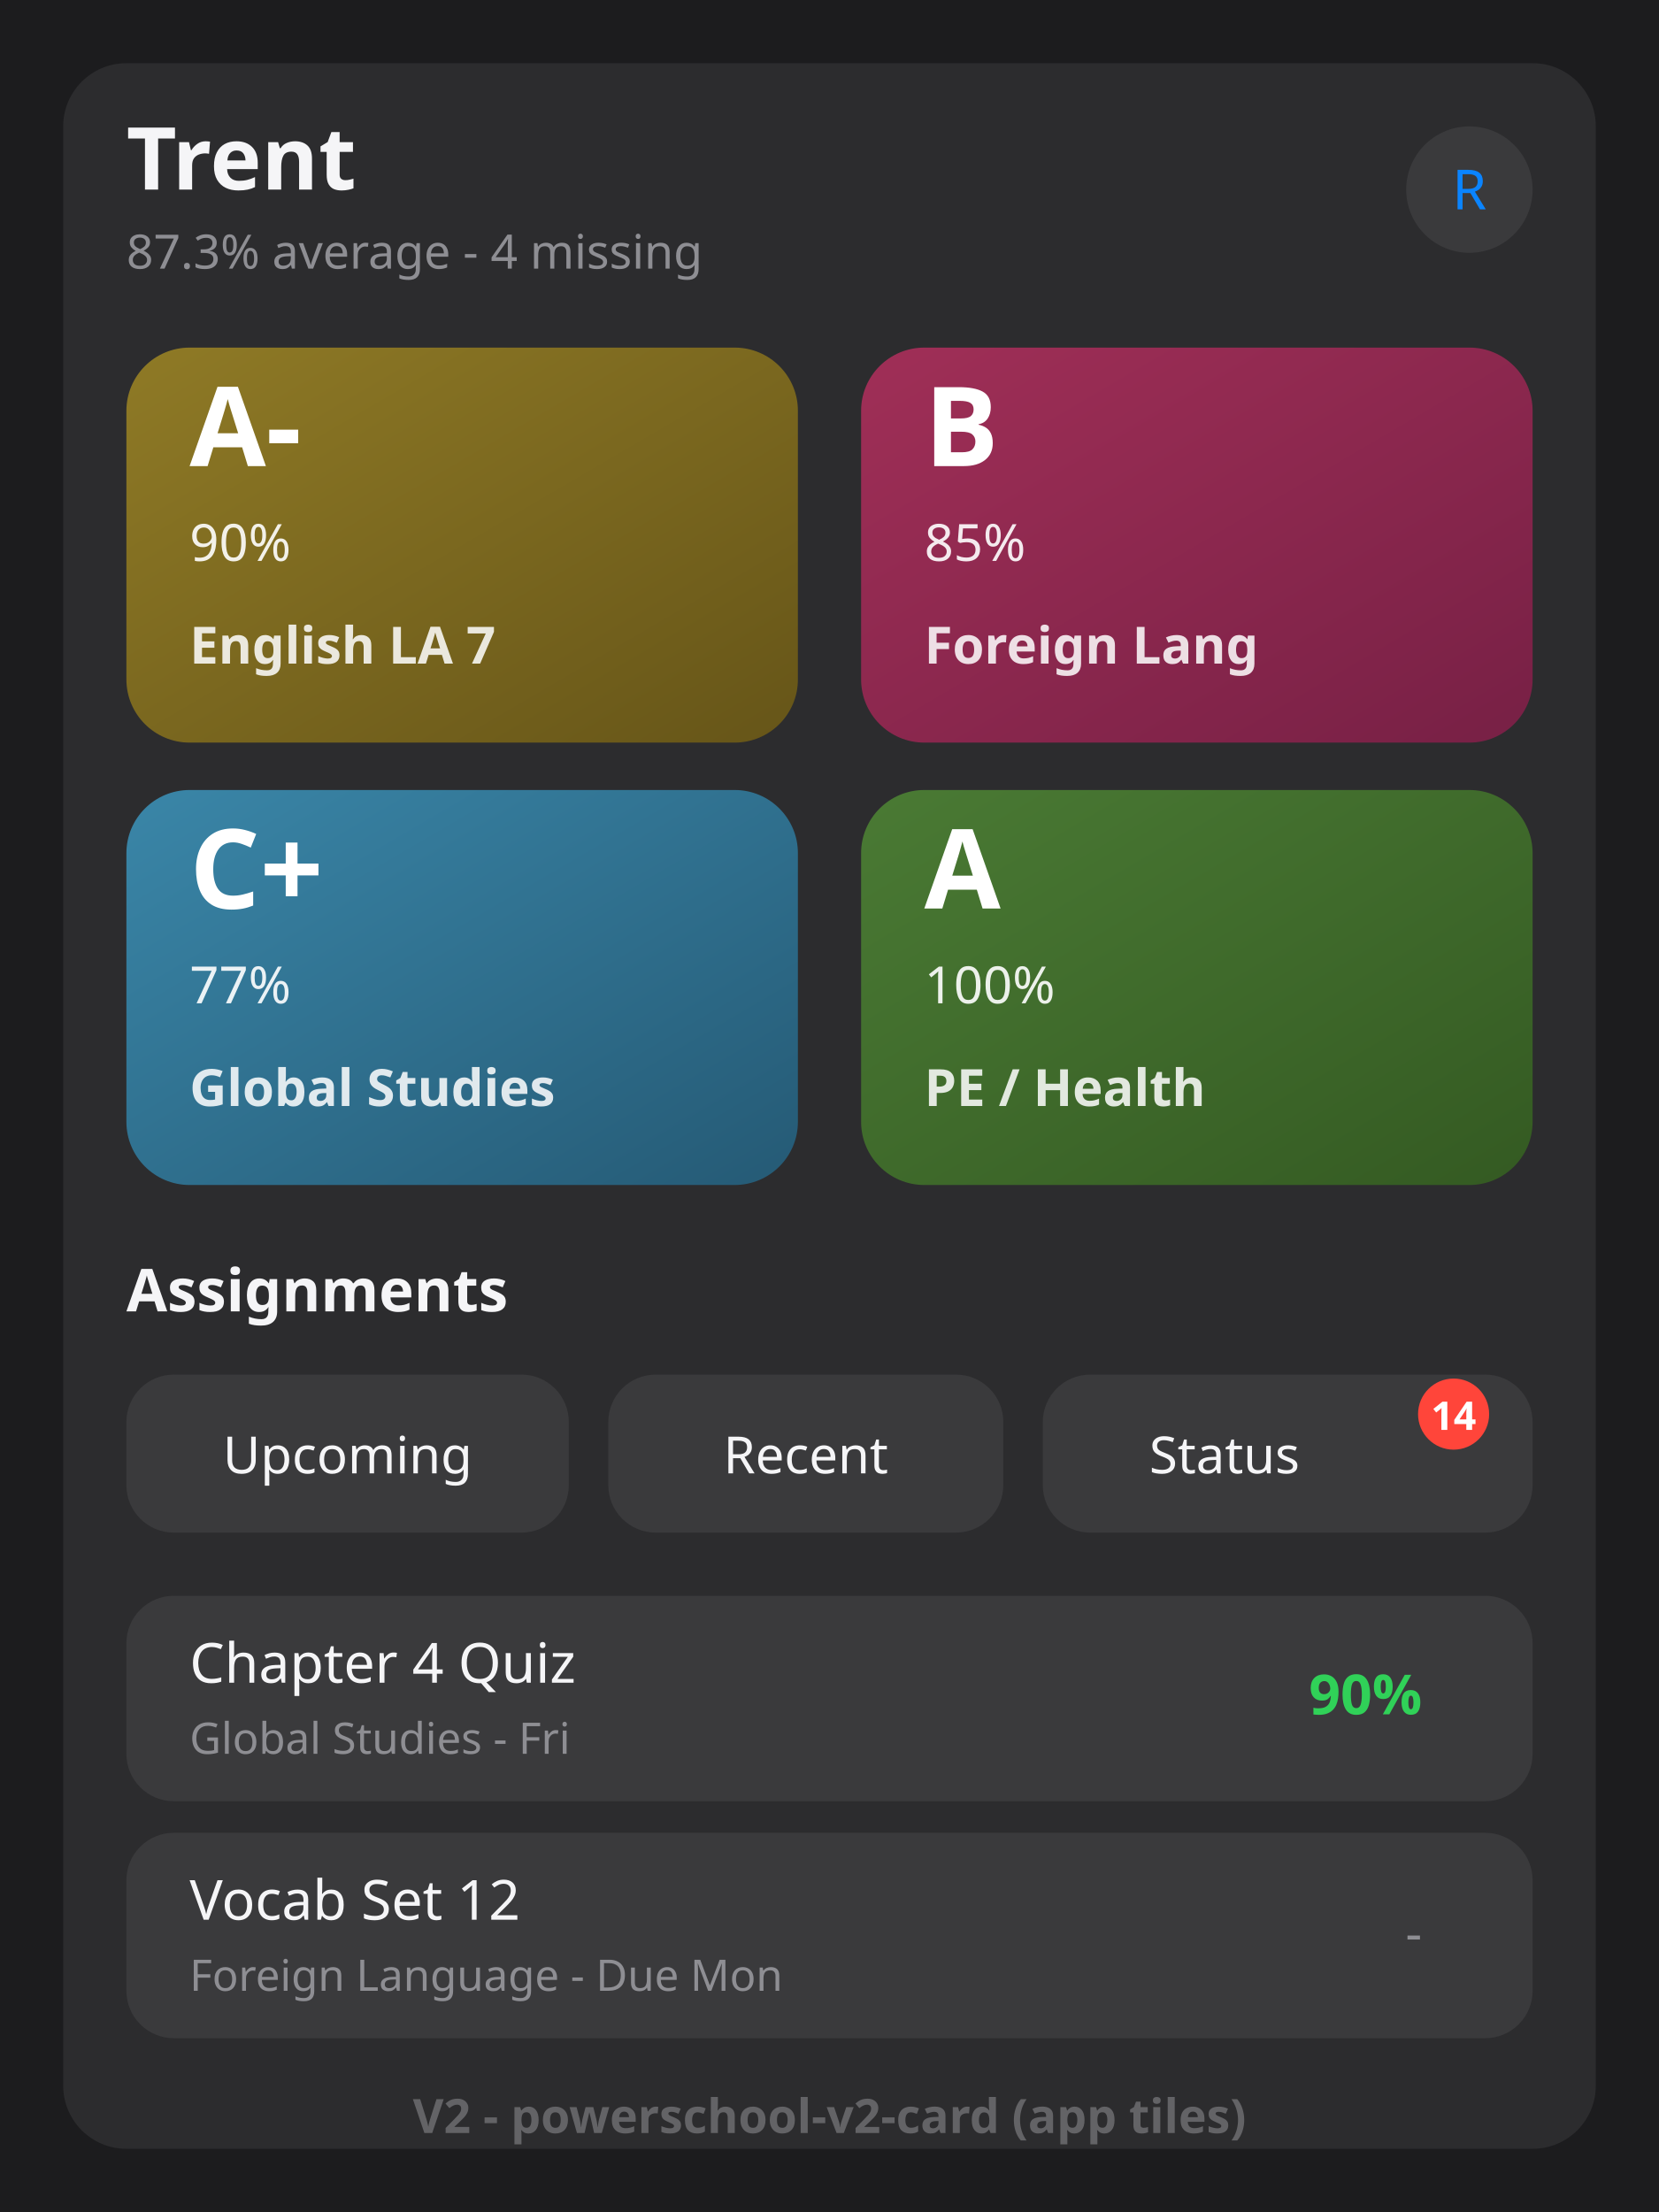
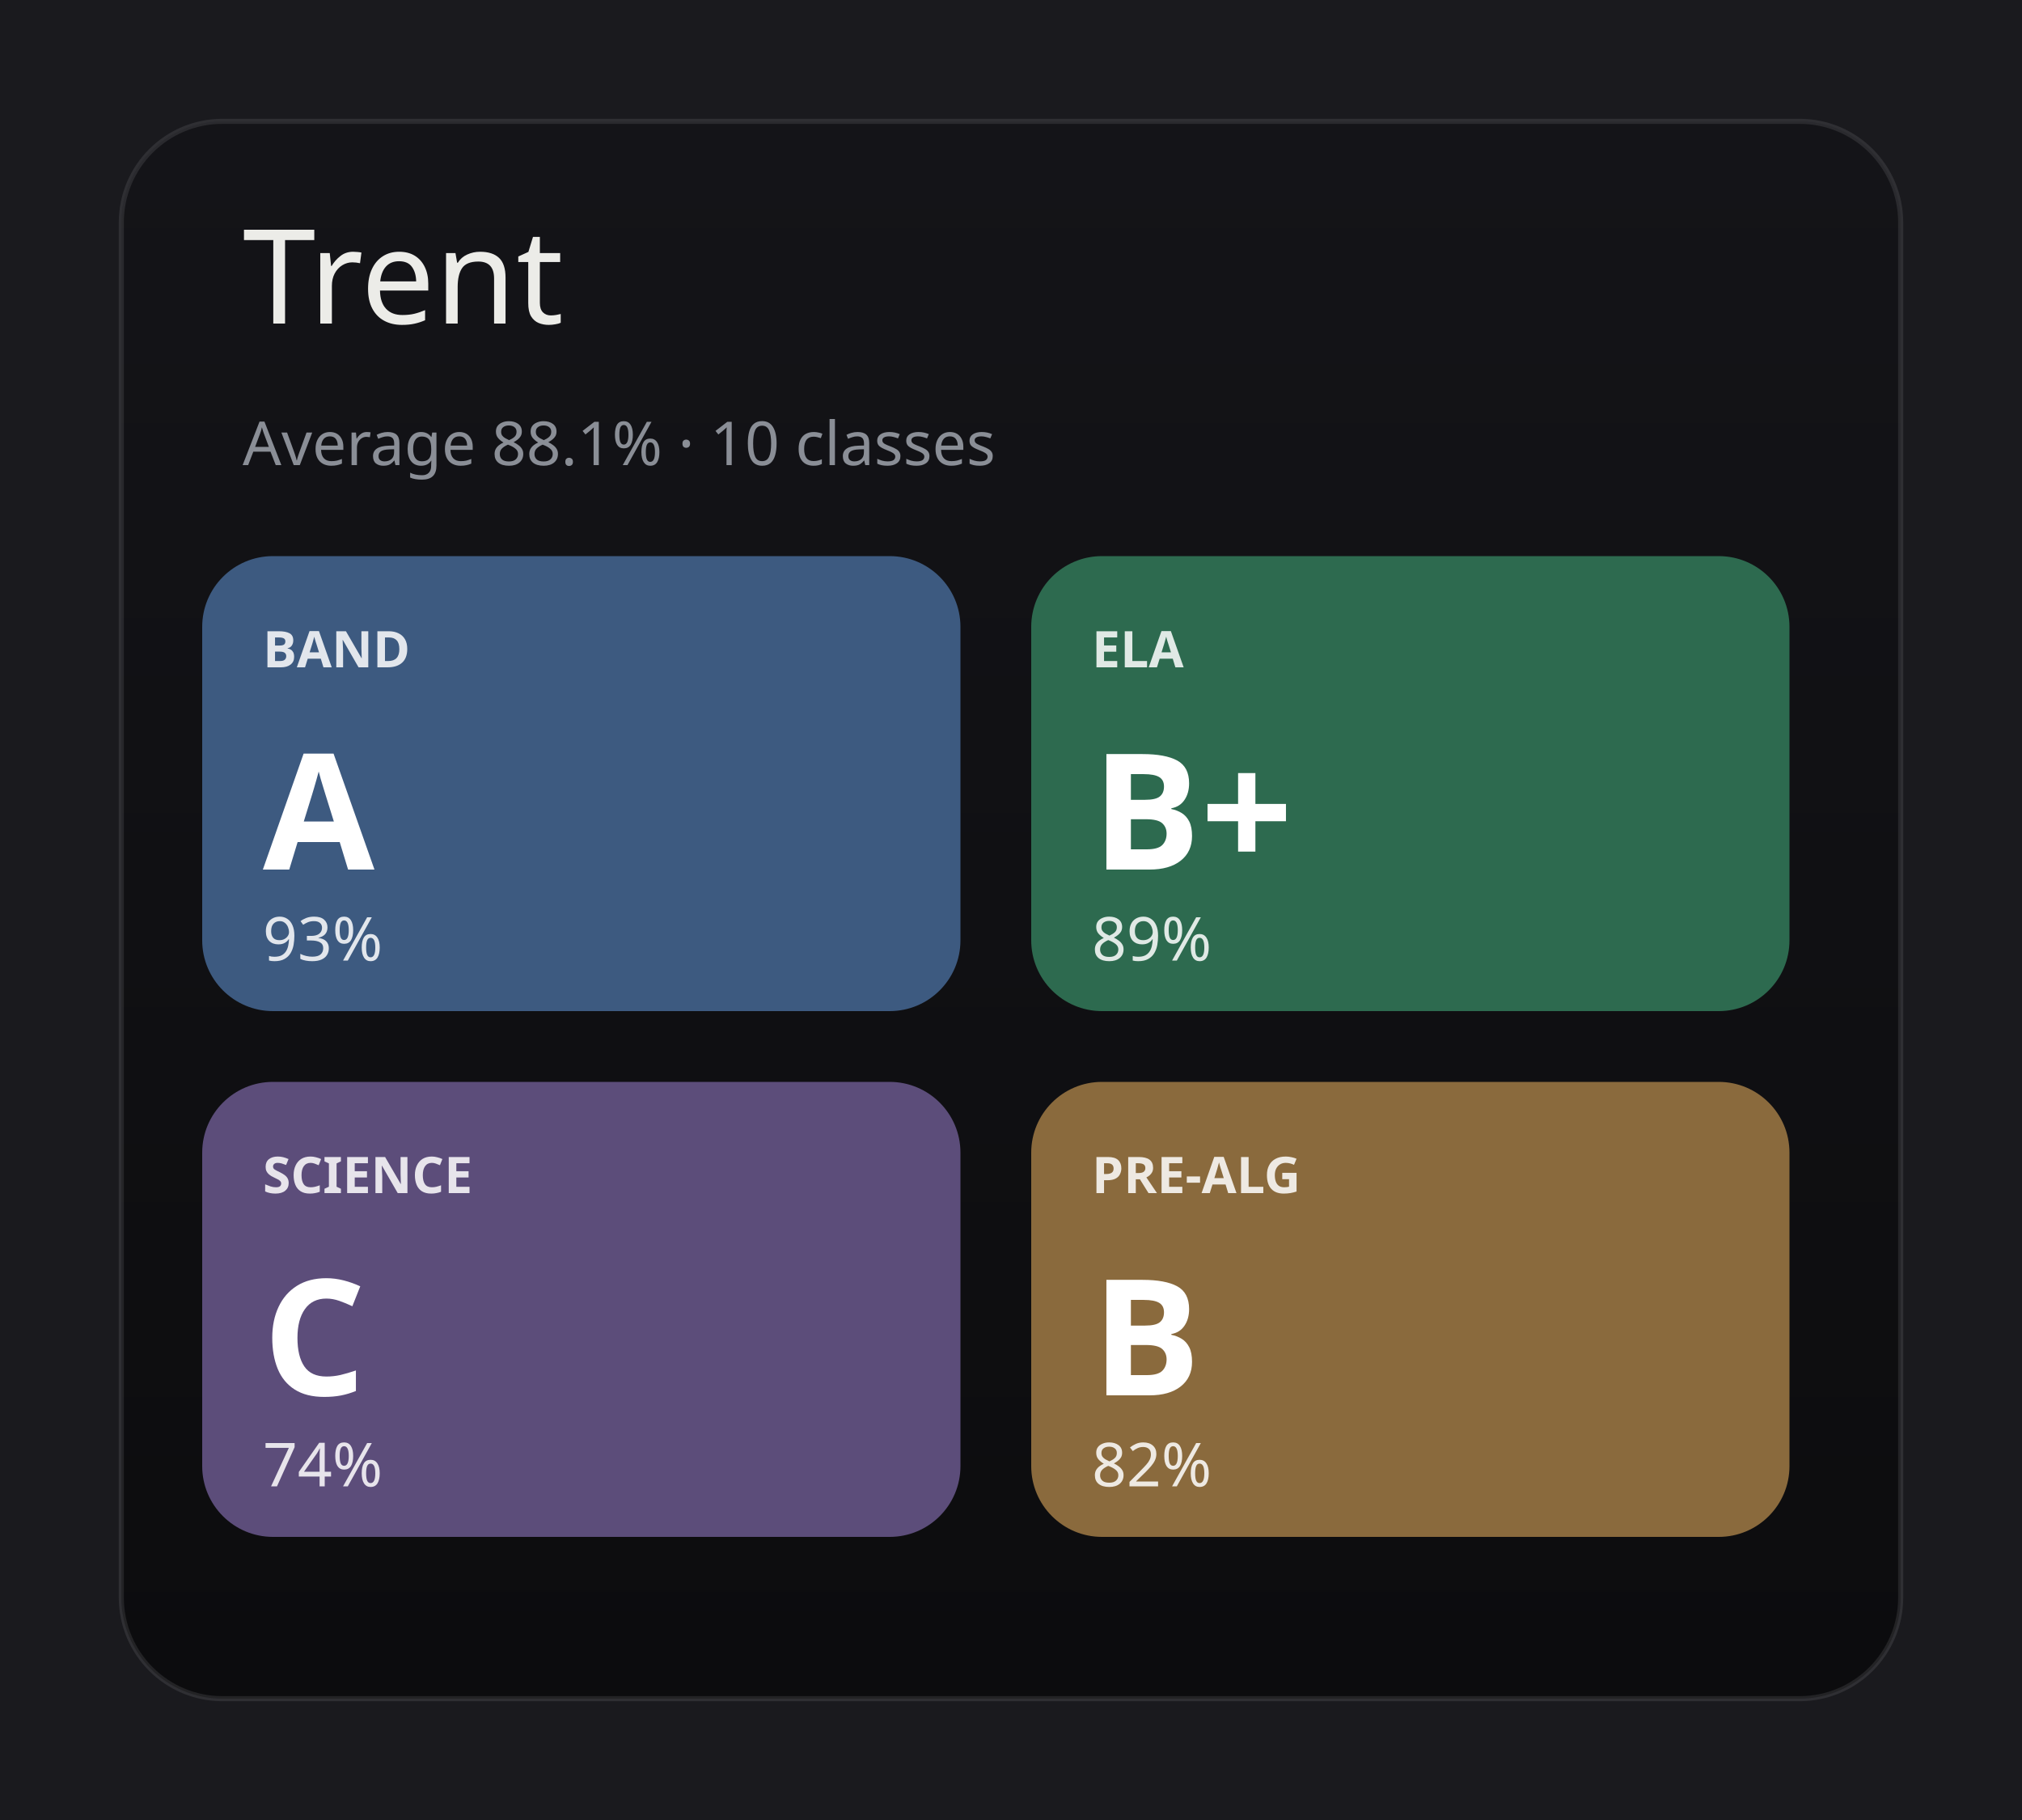
- <svg xmlns="http://www.w3.org/2000/svg" width="420" height="560" viewBox="0 0 420 560">
+ <svg xmlns="http://www.w3.org/2000/svg" width="400" height="360" viewBox="0 0 400 360">
  <defs>
-     <linearGradient id="v2g1" x1="0" y1="0" x2="1" y2="1">
-       <stop offset="0%" stop-color="#8f7a26" />
-       <stop offset="100%" stop-color="#665518" />
-     </linearGradient>
-     <linearGradient id="v2g2" x1="0" y1="0" x2="1" y2="1">
-       <stop offset="0%" stop-color="#a02f57" />
-       <stop offset="100%" stop-color="#772045" />
-     </linearGradient>
-     <linearGradient id="v2g3" x1="0" y1="0" x2="1" y2="1">
-       <stop offset="0%" stop-color="#3a86a8" />
-       <stop offset="100%" stop-color="#255a75" />
-     </linearGradient>
-     <linearGradient id="v2g4" x1="0" y1="0" x2="1" y2="1">
-       <stop offset="0%" stop-color="#4a7a34" />
-       <stop offset="100%" stop-color="#345a22" />
+     <linearGradient id="bg" x1="0" y1="0" x2="0" y2="1">
+       <stop offset="0%" stop-color="#141418" />
+       <stop offset="100%" stop-color="#0c0c0e" />
    </linearGradient>
  </defs>
-   <rect width="420" height="560" fill="#1c1c1e" />
-   <rect x="16" y="16" width="388" height="528" rx="16" fill="#2c2c2e" />
-   <text x="32" y="48" fill="#f5f5f7" font-family="system-ui,sans-serif" font-size="22" font-weight="700">Trent</text>
-   <text x="32" y="68" fill="#8e8e93" font-family="system-ui,sans-serif" font-size="12">87.3% average - 4 missing</text>
-   <circle cx="372" cy="48" r="16" fill="#3a3a3c" />
-   <text x="372" y="53" text-anchor="middle" fill="#0a84ff" font-family="system-ui,sans-serif" font-size="14">R</text>
-   <rect x="32" y="88" width="170" height="100" rx="16" fill="url(#v2g1)" />
-   <text x="48" y="118" fill="#fff" font-family="system-ui,sans-serif" font-size="28" font-weight="700">A-</text>
-   <text x="48" y="142" fill="#ffffff" font-family="system-ui,sans-serif" font-size="13" opacity="0.9">90%</text>
-   <text x="48" y="168" fill="#ffffff" font-family="system-ui,sans-serif" font-size="13" font-weight="600" opacity="0.85">English LA 7</text>
-   <rect x="218" y="88" width="170" height="100" rx="16" fill="url(#v2g2)" />
-   <text x="234" y="118" fill="#fff" font-family="system-ui,sans-serif" font-size="28" font-weight="700">B</text>
-   <text x="234" y="142" fill="#ffffff" font-family="system-ui,sans-serif" font-size="13" opacity="0.9">85%</text>
-   <text x="234" y="168" fill="#ffffff" font-family="system-ui,sans-serif" font-size="13" font-weight="600" opacity="0.85">Foreign Lang</text>
-   <rect x="32" y="200" width="170" height="100" rx="16" fill="url(#v2g3)" />
-   <text x="48" y="230" fill="#fff" font-family="system-ui,sans-serif" font-size="28" font-weight="700">C+</text>
-   <text x="48" y="254" fill="#ffffff" font-family="system-ui,sans-serif" font-size="13" opacity="0.9">77%</text>
-   <text x="48" y="280" fill="#ffffff" font-family="system-ui,sans-serif" font-size="13" font-weight="600" opacity="0.85">Global Studies</text>
-   <rect x="218" y="200" width="170" height="100" rx="16" fill="url(#v2g4)" />
-   <text x="234" y="230" fill="#fff" font-family="system-ui,sans-serif" font-size="28" font-weight="700">A</text>
-   <text x="234" y="254" fill="#ffffff" font-family="system-ui,sans-serif" font-size="13" opacity="0.9">100%</text>
-   <text x="234" y="280" fill="#ffffff" font-family="system-ui,sans-serif" font-size="13" font-weight="600" opacity="0.85">PE / Health</text>
-   <text x="32" y="332" fill="#f5f5f7" font-family="system-ui,sans-serif" font-size="15" font-weight="600">Assignments</text>
-   <rect x="32" y="348" width="112" height="40" rx="12" fill="#3a3a3c" />
-   <text x="88" y="373" text-anchor="middle" fill="#f5f5f7" font-family="system-ui,sans-serif" font-size="13">Upcoming</text>
-   <rect x="154" y="348" width="100" height="40" rx="12" fill="#3a3a3c" />
-   <text x="204" y="373" text-anchor="middle" fill="#f5f5f7" font-family="system-ui,sans-serif" font-size="13">Recent</text>
-   <rect x="264" y="348" width="124" height="40" rx="12" fill="#3a3a3c" />
-   <text x="310" y="373" text-anchor="middle" fill="#f5f5f7" font-family="system-ui,sans-serif" font-size="13">Status</text>
-   <circle cx="368" cy="358" r="9" fill="#ff453a" />
-   <text x="368" y="362" text-anchor="middle" fill="#fff" font-family="system-ui,sans-serif" font-size="10" font-weight="700">14</text>
-   <rect x="32" y="404" width="356" height="52" rx="12" fill="#3a3a3c" />
-   <text x="48" y="426" fill="#f5f5f7" font-family="system-ui,sans-serif" font-size="14" font-weight="500">Chapter 4 Quiz</text>
-   <text x="48" y="444" fill="#8e8e93" font-family="system-ui,sans-serif" font-size="11">Global Studies - Fri</text>
-   <text x="360" y="434" text-anchor="end" fill="#30d158" font-family="system-ui,sans-serif" font-size="14" font-weight="600">90%</text>
-   <rect x="32" y="464" width="356" height="52" rx="12" fill="#3a3a3c" />
-   <text x="48" y="486" fill="#f5f5f7" font-family="system-ui,sans-serif" font-size="14" font-weight="500">Vocab Set 12</text>
-   <text x="48" y="504" fill="#8e8e93" font-family="system-ui,sans-serif" font-size="11">Foreign Language - Due Mon</text>
-   <text x="360" y="494" text-anchor="end" fill="#8e8e93" font-family="system-ui,sans-serif" font-size="13">-</text>
-   <text x="210" y="540" text-anchor="middle" fill="#636366" font-family="system-ui,sans-serif" font-size="12" font-weight="600">V2 - powerschool-v2-card (app tiles)</text>
+   <rect width="400" height="360" fill="#1a1a1e" />
+   <rect x="24" y="24" width="352" height="312" rx="20" fill="url(#bg)" stroke="rgba(200,204,212,0.12)" />
+   <text x="48" y="64" fill="#ecece8" font-family="system-ui" font-size="26" font-weight="500">Trent</text>
+   <text x="48" y="92" fill="#8a8e96" font-family="system-ui" font-size="12">Average 88.1% · 10 classes</text>
+   <rect x="40" y="110" width="150" height="90" rx="14" fill="#3d5a80" />
+   <text x="52" y="132" fill="rgba(255,255,255,0.85)" font-family="system-ui" font-size="10" font-weight="600">BAND</text>
+   <text x="52" y="172" fill="#fff" font-family="system-ui" font-size="32" font-weight="600">A</text>
+   <text x="52" y="190" fill="rgba(255,255,255,0.85)" font-family="system-ui" font-size="12">93%</text>
+   <rect x="204" y="110" width="150" height="90" rx="14" fill="#2d6a4f" />
+   <text x="216" y="132" fill="rgba(255,255,255,0.85)" font-family="system-ui" font-size="10" font-weight="600">ELA</text>
+   <text x="216" y="172" fill="#fff" font-family="system-ui" font-size="32" font-weight="600">B+</text>
+   <text x="216" y="190" fill="rgba(255,255,255,0.85)" font-family="system-ui" font-size="12">89%</text>
+   <rect x="40" y="214" width="150" height="90" rx="14" fill="#5c4d7a" />
+   <text x="52" y="236" fill="rgba(255,255,255,0.85)" font-family="system-ui" font-size="10" font-weight="600">SCIENCE</text>
+   <text x="52" y="276" fill="#fff" font-family="system-ui" font-size="32" font-weight="600">C</text>
+   <text x="52" y="294" fill="rgba(255,255,255,0.85)" font-family="system-ui" font-size="12">74%</text>
+   <rect x="204" y="214" width="150" height="90" rx="14" fill="#8a6a3d" />
+   <text x="216" y="236" fill="rgba(255,255,255,0.85)" font-family="system-ui" font-size="10" font-weight="600">PRE-ALG</text>
+   <text x="216" y="276" fill="#fff" font-family="system-ui" font-size="32" font-weight="600">B</text>
+   <text x="216" y="294" fill="rgba(255,255,255,0.85)" font-family="system-ui" font-size="12">82%</text>
</svg>
